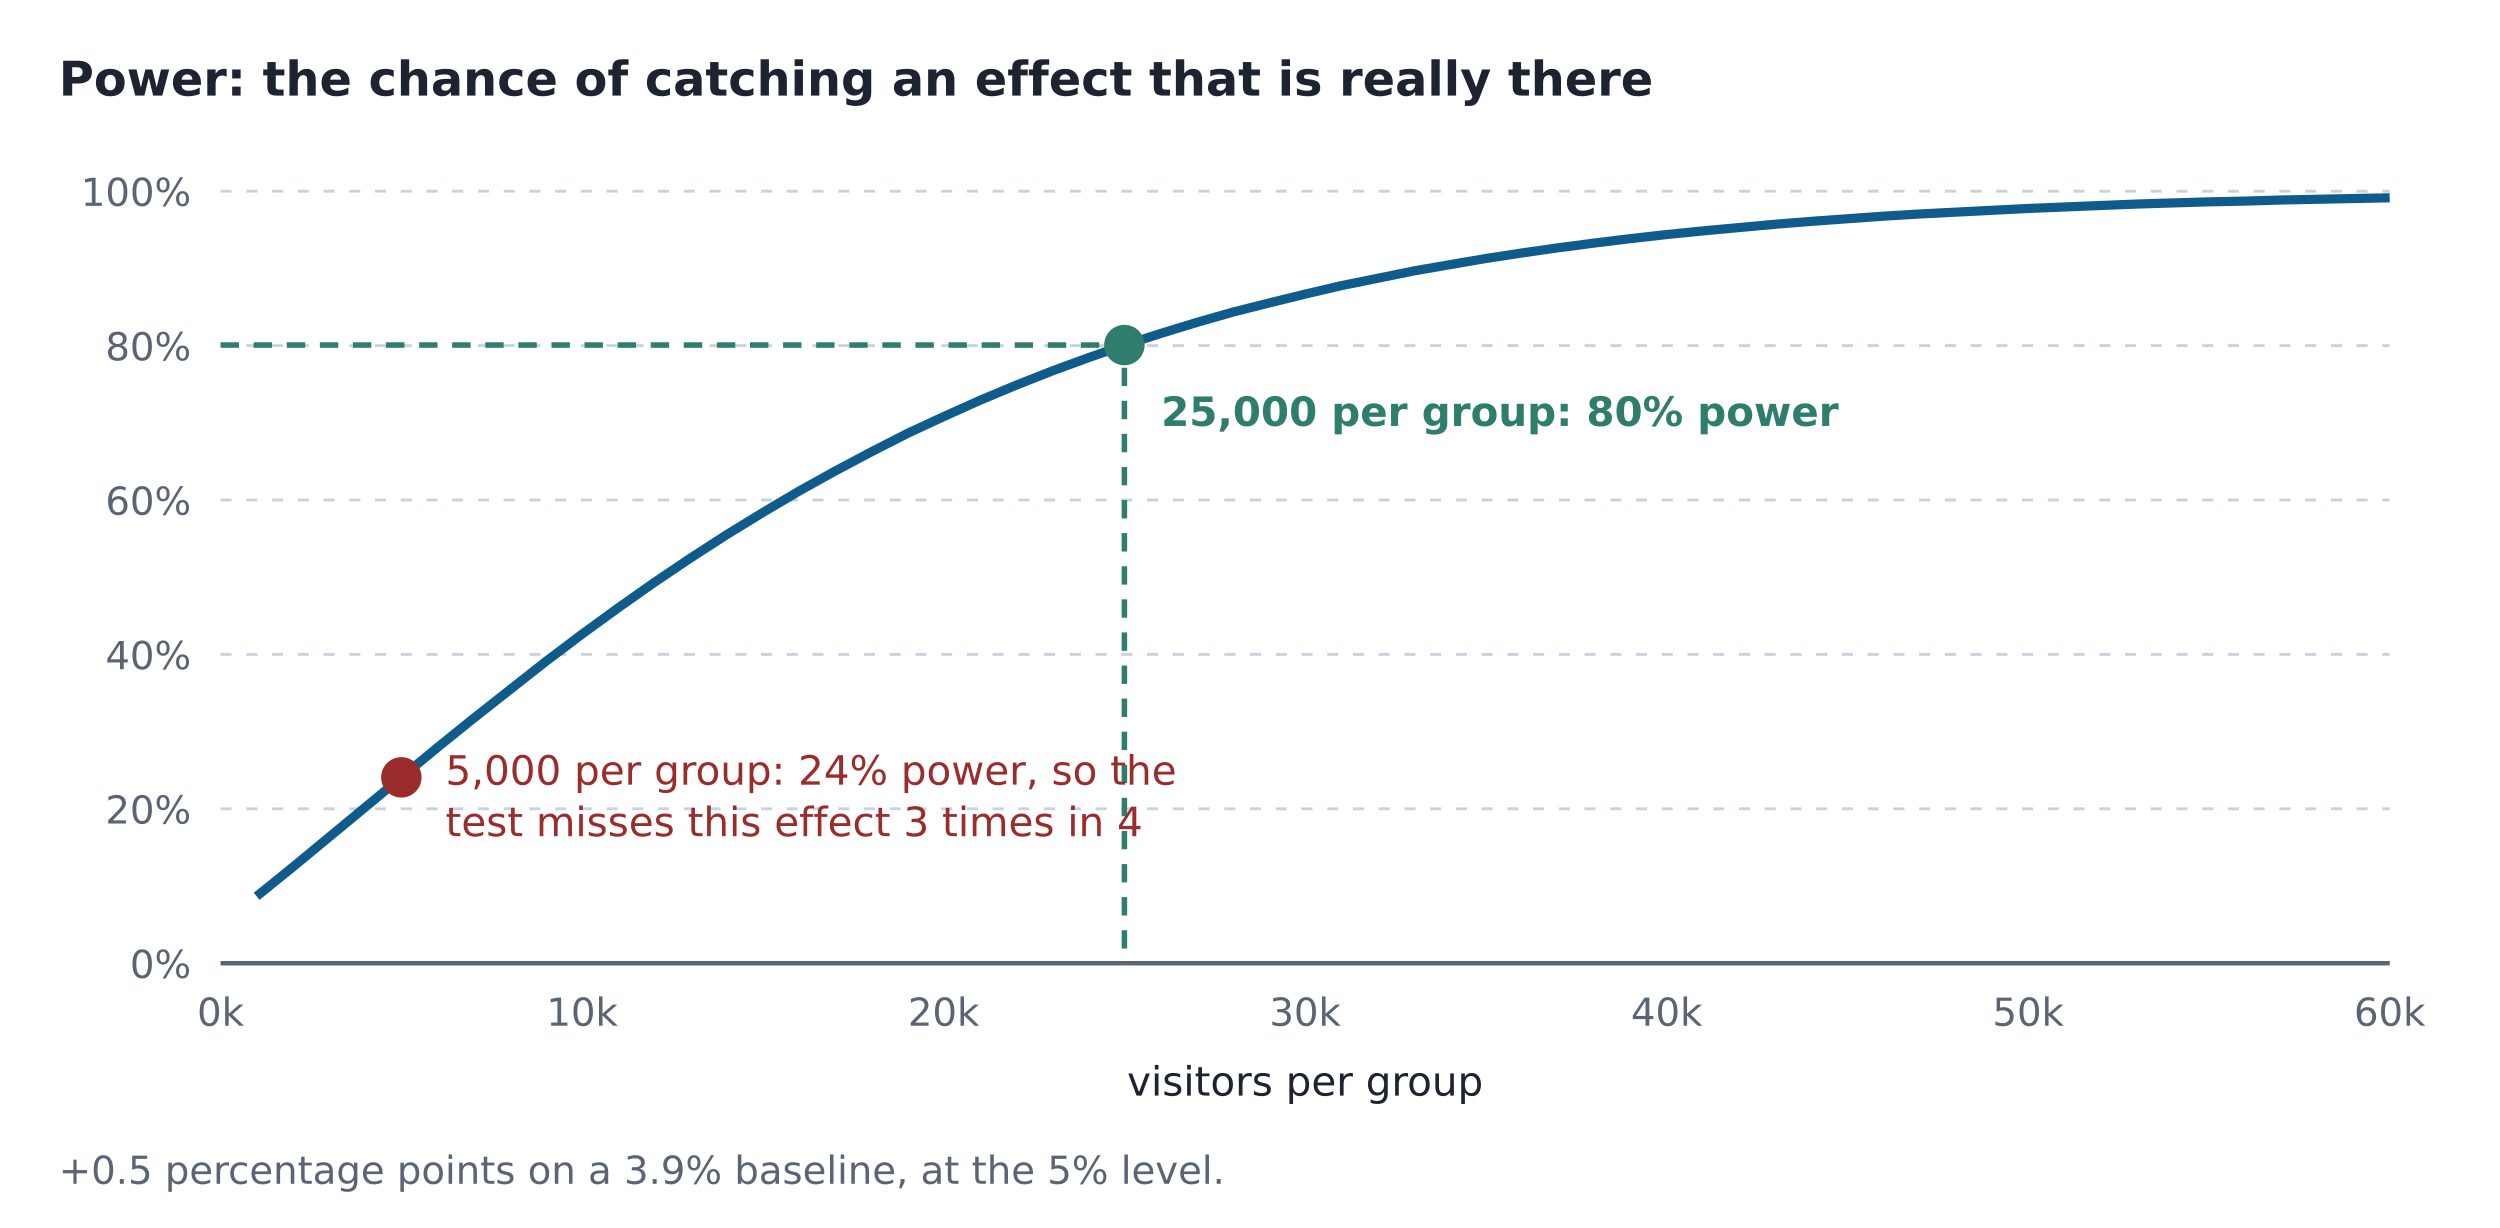
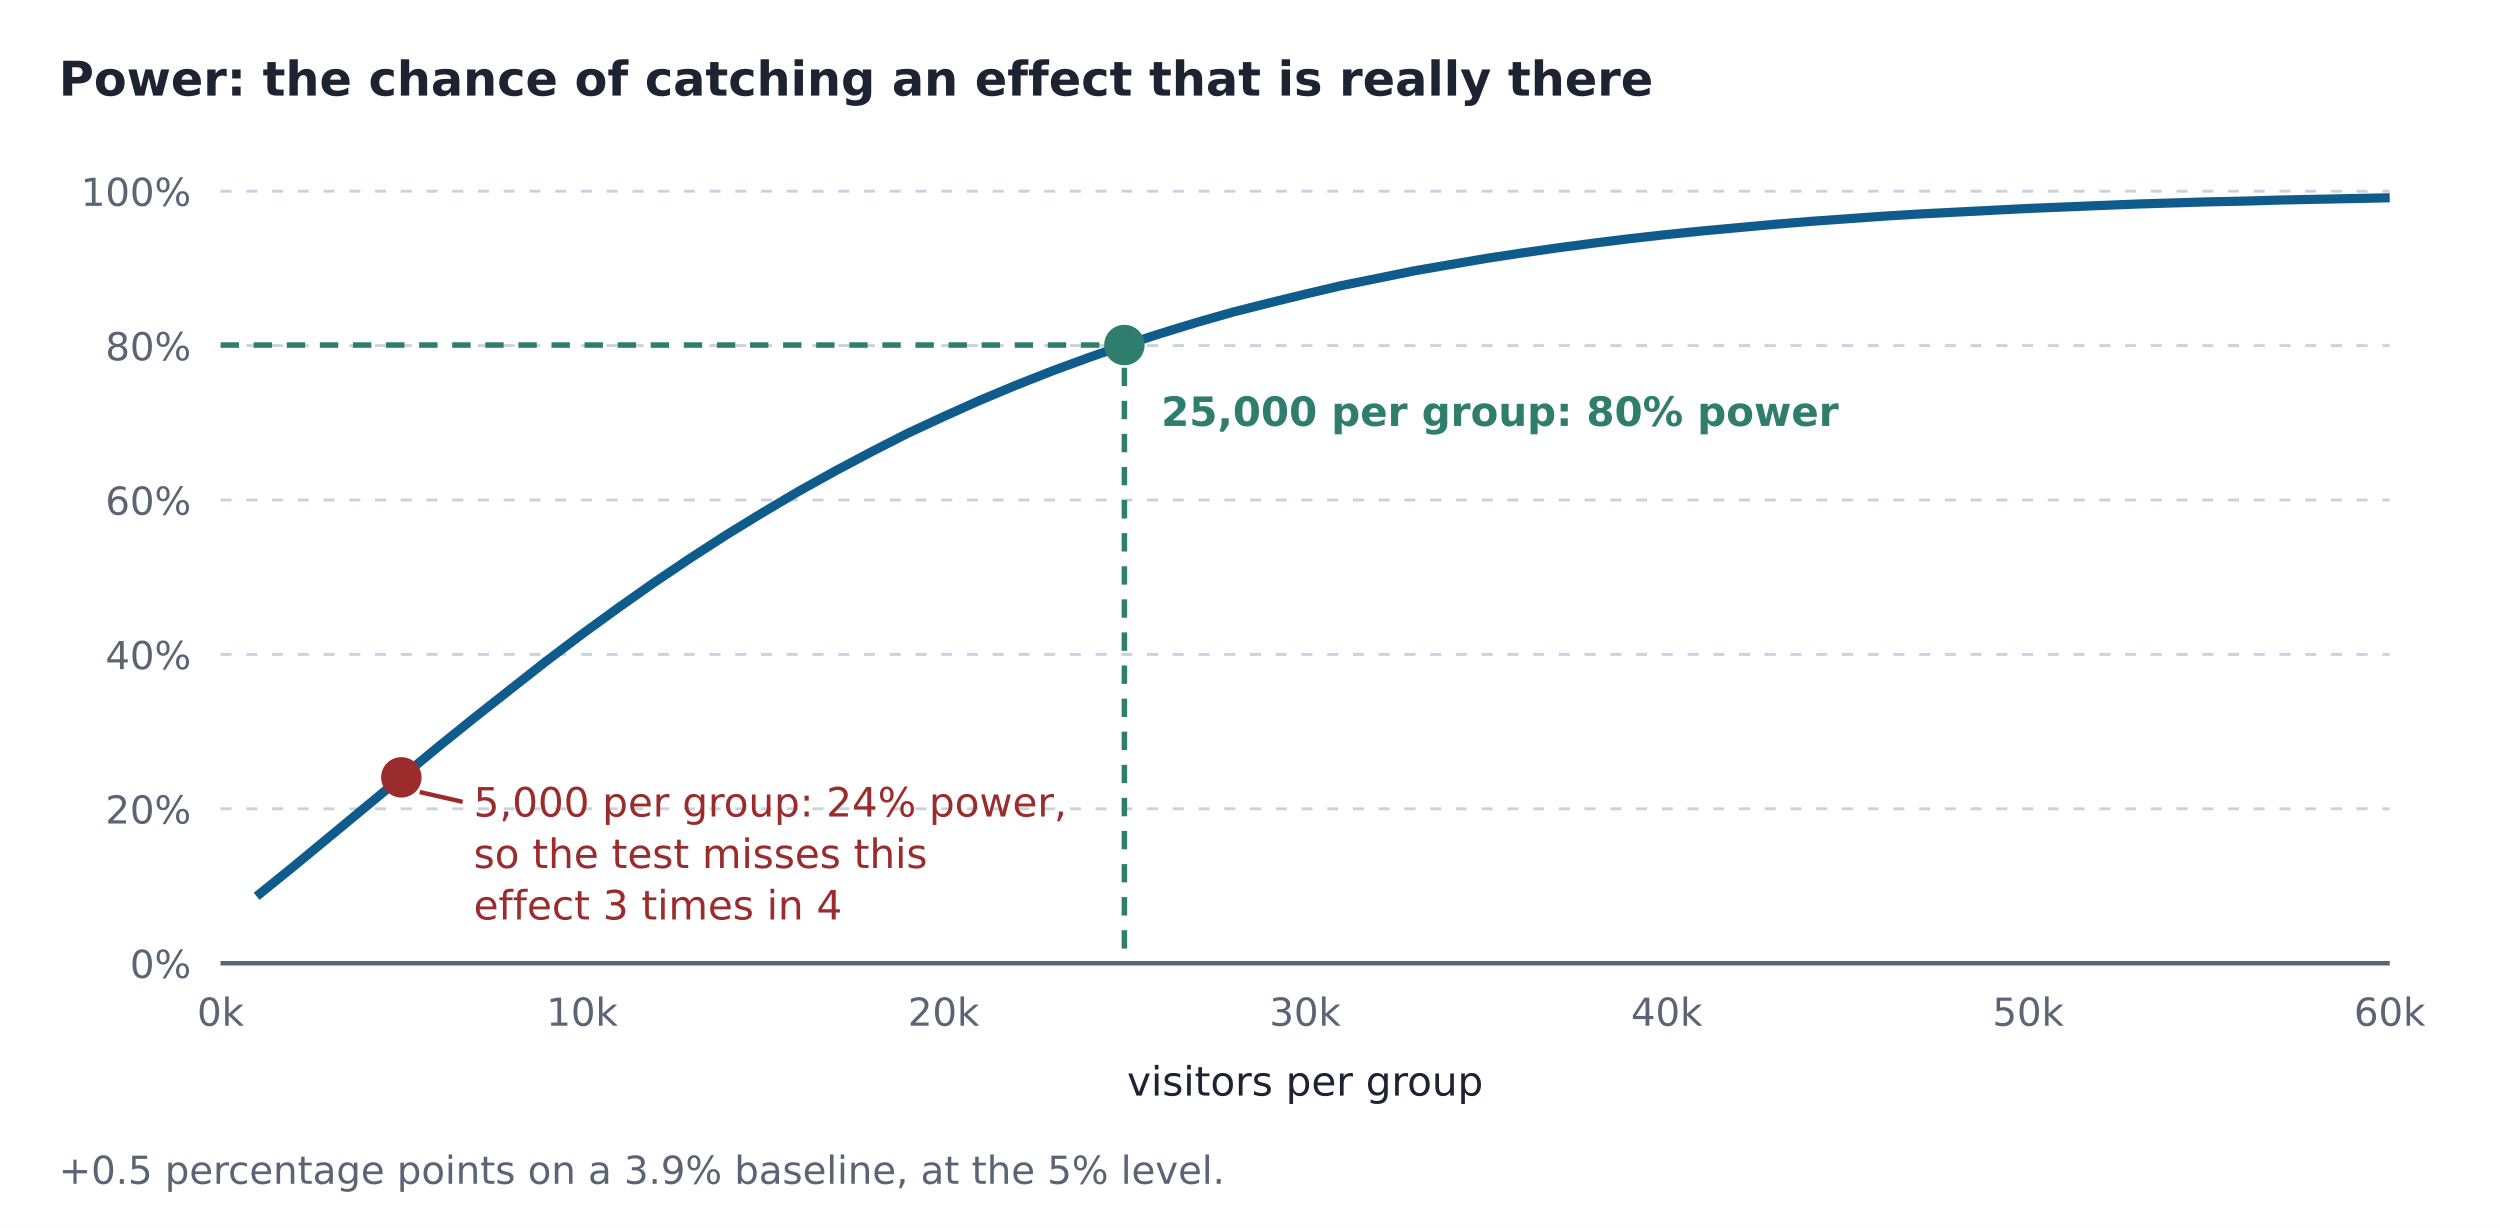
<svg xmlns="http://www.w3.org/2000/svg" width="680" height="334" viewBox="0 0 680 334" font-family="DejaVu Sans, Arial, sans-serif">
  <rect width="680" height="334" fill="#ffffff" />
  <text x="16" y="26" font-size="13" fill="#1d2330" font-weight="bold" text-anchor="start" font-family="Poppins, DejaVu Sans, sans-serif">Power: the chance of catching an effect that is really there</text>
  <path d="M60,262 H650" fill="none" stroke="#c9d3df" stroke-width="0.8" stroke-linejoin="round" stroke-dasharray="3,4" />
  <text x="52" y="266" font-size="10.5" fill="#5b6475" font-weight="normal" text-anchor="end">0%</text>
  <path d="M60,220.0 H650" fill="none" stroke="#c9d3df" stroke-width="0.8" stroke-linejoin="round" stroke-dasharray="3,4" />
  <text x="52" y="224.0" font-size="10.5" fill="#5b6475" font-weight="normal" text-anchor="end">20%</text>
  <path d="M60,178.0 H650" fill="none" stroke="#c9d3df" stroke-width="0.8" stroke-linejoin="round" stroke-dasharray="3,4" />
  <text x="52" y="182.0" font-size="10.5" fill="#5b6475" font-weight="normal" text-anchor="end">40%</text>
  <path d="M60,136.0 H650" fill="none" stroke="#c9d3df" stroke-width="0.8" stroke-linejoin="round" stroke-dasharray="3,4" />
  <text x="52" y="140.0" font-size="10.5" fill="#5b6475" font-weight="normal" text-anchor="end">60%</text>
  <path d="M60,94.0 H650" fill="none" stroke="#c9d3df" stroke-width="0.8" stroke-linejoin="round" stroke-dasharray="3,4" />
  <text x="52" y="98.0" font-size="10.5" fill="#5b6475" font-weight="normal" text-anchor="end">80%</text>
  <path d="M60,52.0 H650" fill="none" stroke="#c9d3df" stroke-width="0.8" stroke-linejoin="round" stroke-dasharray="3,4" />
  <text x="52" y="56.0" font-size="10.5" fill="#5b6475" font-weight="normal" text-anchor="end">100%</text>
  <path d="M60,262 H650" fill="none" stroke="#5b6475" stroke-width="1.2" stroke-linejoin="round" />
  <text x="60.0" y="279" font-size="10.5" fill="#5b6475" font-weight="normal" text-anchor="middle">0k</text>
  <text x="158.333" y="279" font-size="10.5" fill="#5b6475" font-weight="normal" text-anchor="middle">10k</text>
  <text x="256.667" y="279" font-size="10.5" fill="#5b6475" font-weight="normal" text-anchor="middle">20k</text>
  <text x="355.0" y="279" font-size="10.5" fill="#5b6475" font-weight="normal" text-anchor="middle">30k</text>
  <text x="453.333" y="279" font-size="10.5" fill="#5b6475" font-weight="normal" text-anchor="middle">40k</text>
  <text x="551.667" y="279" font-size="10.5" fill="#5b6475" font-weight="normal" text-anchor="middle">50k</text>
  <text x="650.0" y="279" font-size="10.5" fill="#5b6475" font-weight="normal" text-anchor="middle">60k</text>
  <text x="355.0" y="298" font-size="11" fill="#1d2330" font-weight="normal" text-anchor="middle">visitors per group</text>
  <path d="M69.8,243.8 L79.7,235.8 L89.5,227.7 L99.3,219.6 L109.2,211.4 L119.0,203.3 L128.8,195.4 L138.7,187.6 L148.5,179.9 L158.3,172.5 L168.2,165.3 L178.0,158.4 L187.8,151.8 L197.7,145.4 L207.5,139.4 L217.3,133.6 L227.2,128.1 L237.0,122.9 L246.8,117.9 L256.7,113.3 L266.5,108.9 L276.3,104.8 L286.2,100.9 L296.0,97.3 L305.8,93.9 L315.7,90.7 L325.5,87.7 L335.3,84.9 L345.2,82.4 L355.0,80.0 L364.8,77.7 L374.7,75.7 L384.5,73.7 L394.3,72.0 L404.2,70.3 L414.0,68.8 L423.8,67.4 L433.7,66.1 L443.5,64.9 L453.3,63.8 L463.2,62.8 L473.0,61.9 L482.8,61.0 L492.7,60.2 L502.5,59.5 L512.3,58.8 L522.2,58.2 L532.0,57.7 L541.8,57.2 L551.7,56.7 L561.5,56.3 L571.3,55.9 L581.2,55.5 L591.0,55.2 L600.8,54.9 L610.7,54.7 L620.5,54.4 L630.3,54.2 L640.2,54.0 L650.0,53.8" fill="none" stroke="#0f5c8c" stroke-width="2.5" stroke-linejoin="round" />
  <path d="M60,93.851 H305.833 V262" fill="none" stroke="#2f7d6d" stroke-width="1.5" stroke-linejoin="round" stroke-dasharray="5,4" />
  <rect x="300.833" y="88.851" width="10" height="10" rx="5" fill="#2f7d6d" stroke="#2f7d6d" stroke-width="1" />
  <text x="315.833" y="115.851" font-size="11" fill="#2f7d6d" font-weight="bold" text-anchor="start">25,000 per group: 80% power</text>
  <rect x="104.167" y="206.438" width="10" height="10" rx="5" fill="#9b2c2c" stroke="#9b2c2c" stroke-width="1" />
-   <text x="121.167" y="213.438" font-size="11" fill="#9b2c2c" font-weight="normal" text-anchor="start">5,000 per group: 24% power, so the</text>
-   <text x="121.167" y="227.438" font-size="11" fill="#9b2c2c" font-weight="normal" text-anchor="start">test misses this effect 3 times in 4</text>
+   <path d="M114.167,215.438 L125.833,218.1" fill="none" stroke="#9b2c2c" stroke-width="1.2" stroke-linejoin="round" />
+   <text x="128.833" y="222.1" font-size="11" fill="#9b2c2c" font-weight="normal" text-anchor="start">5,000 per group: 24% power,</text>
+   <text x="128.833" y="236.1" font-size="11" fill="#9b2c2c" font-weight="normal" text-anchor="start">so the test misses this</text>
+   <text x="128.833" y="250.1" font-size="11" fill="#9b2c2c" font-weight="normal" text-anchor="start">effect 3 times in 4</text>
  <text x="16" y="322" font-size="10.5" fill="#5b6475" font-weight="normal" text-anchor="start">+0.5 percentage points on a 3.9% baseline, at the 5% level.</text>
</svg>
